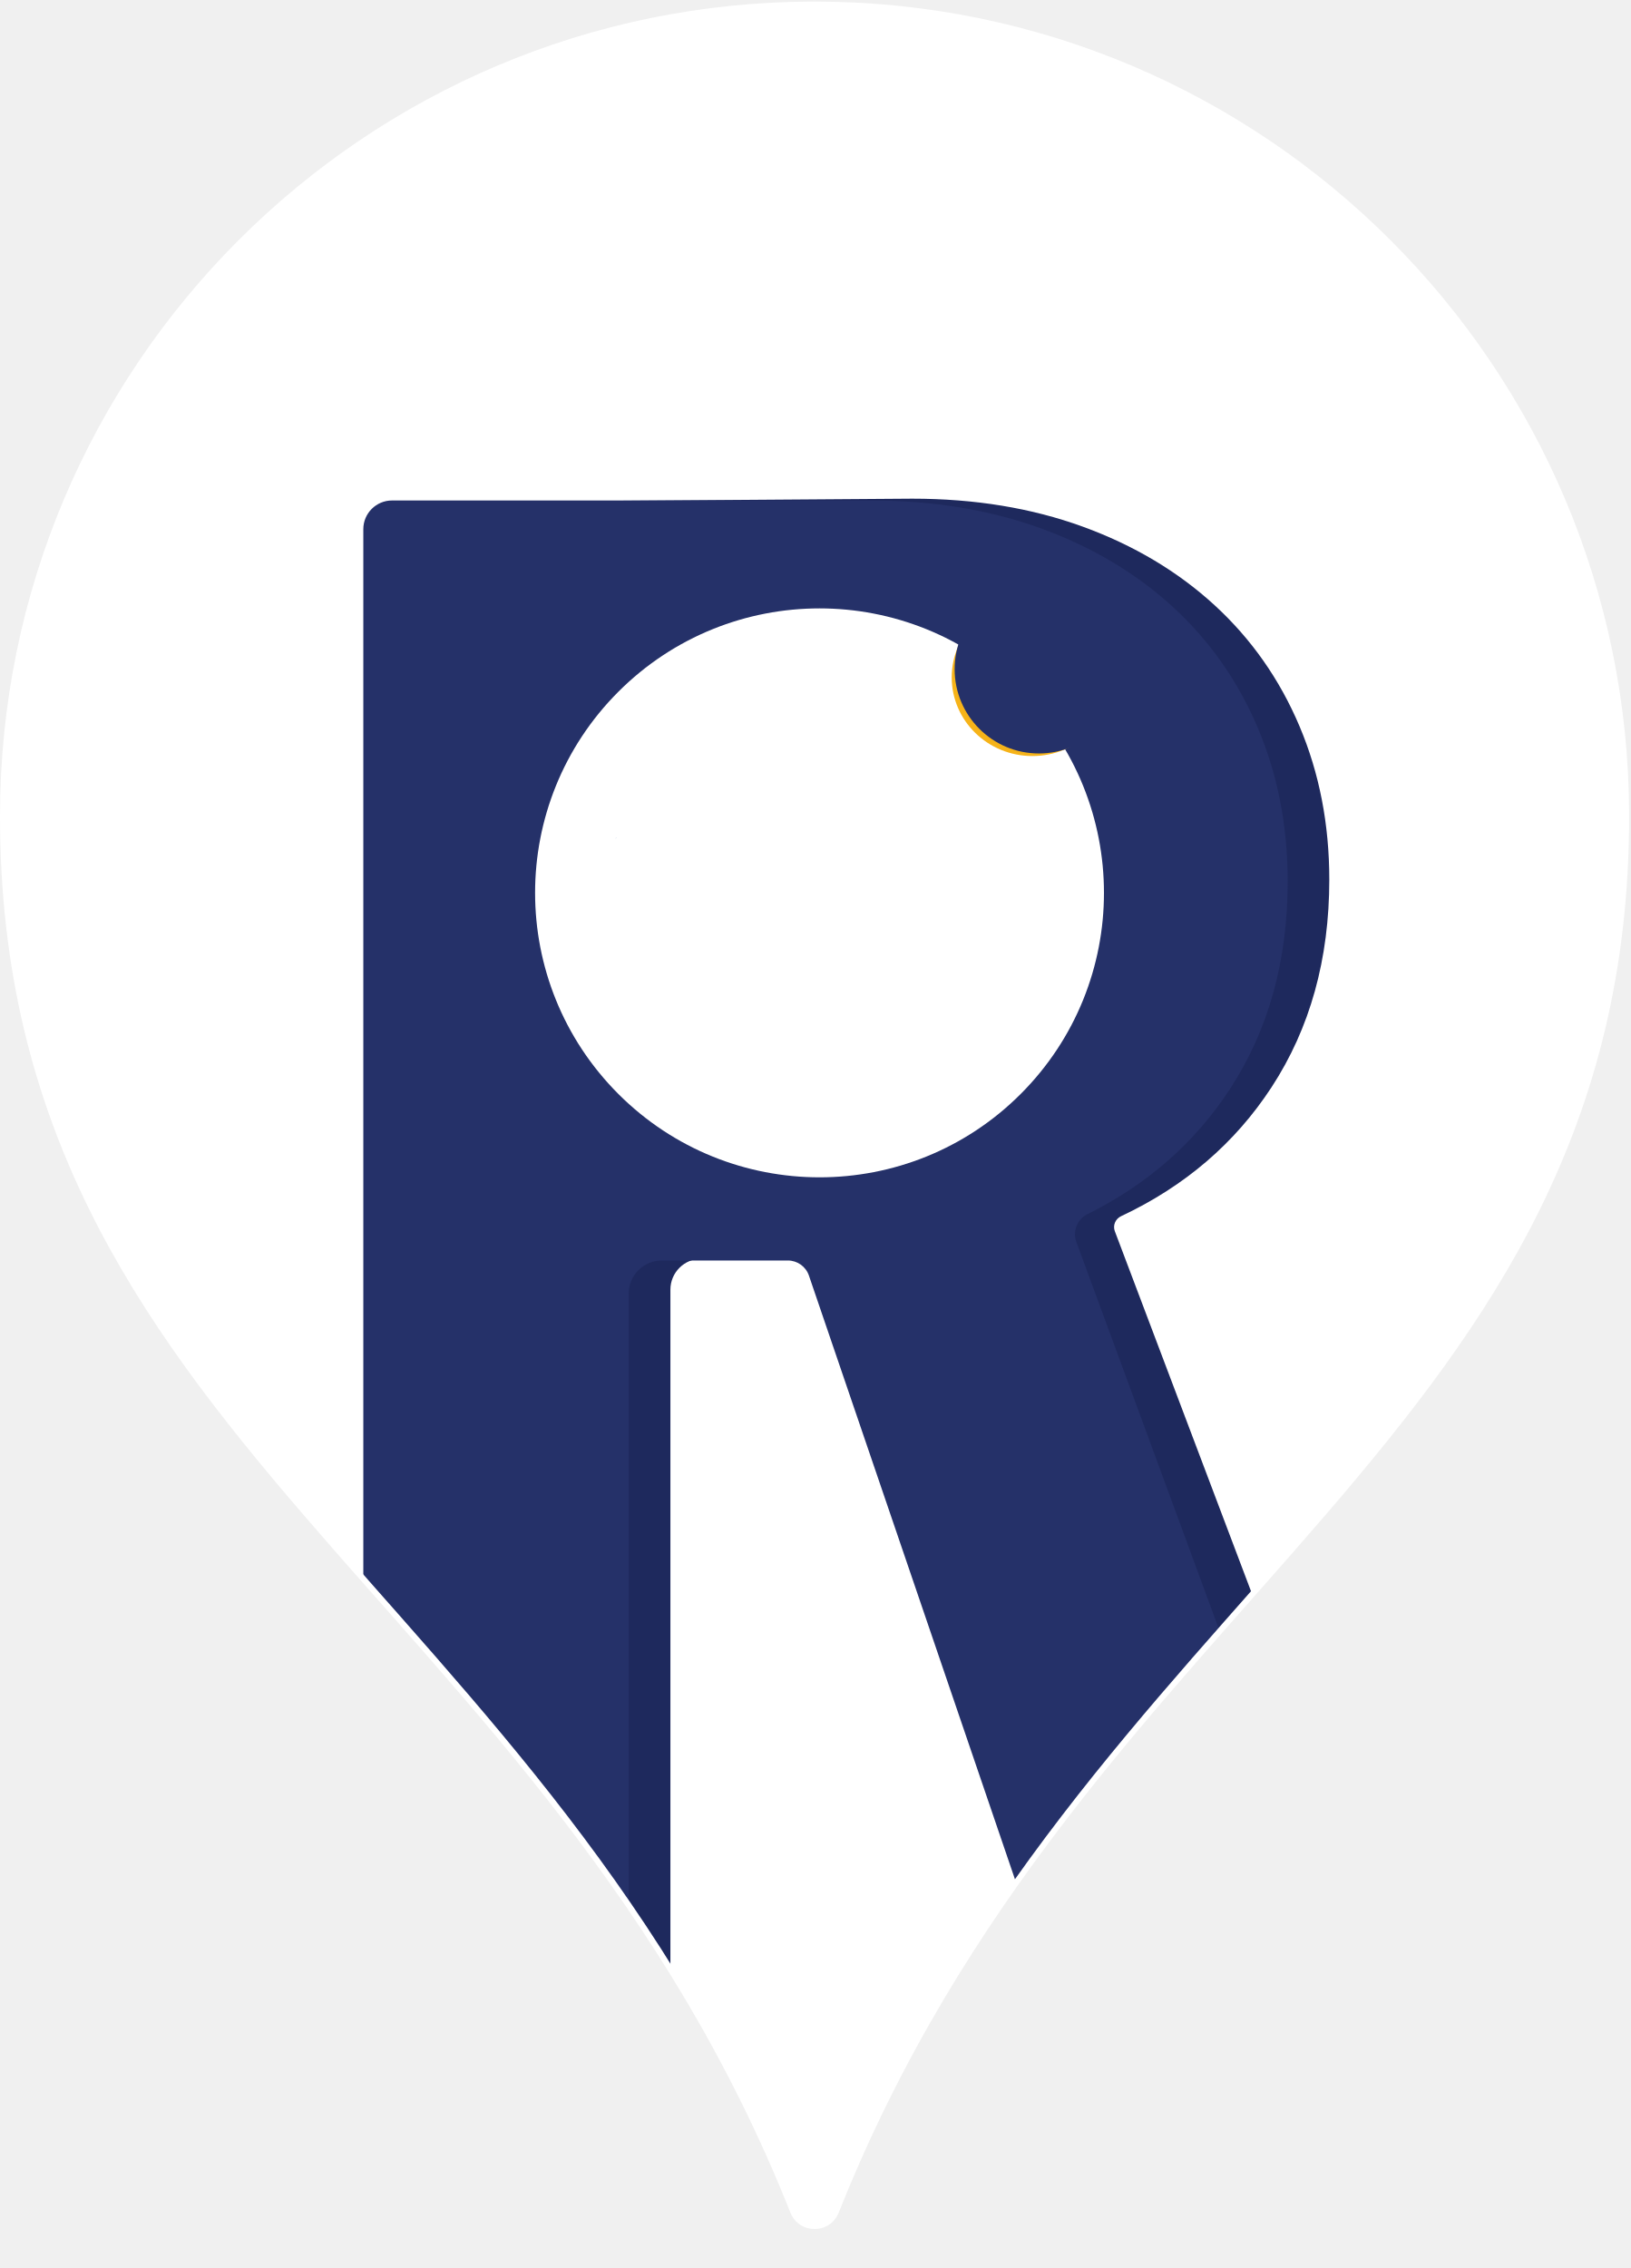
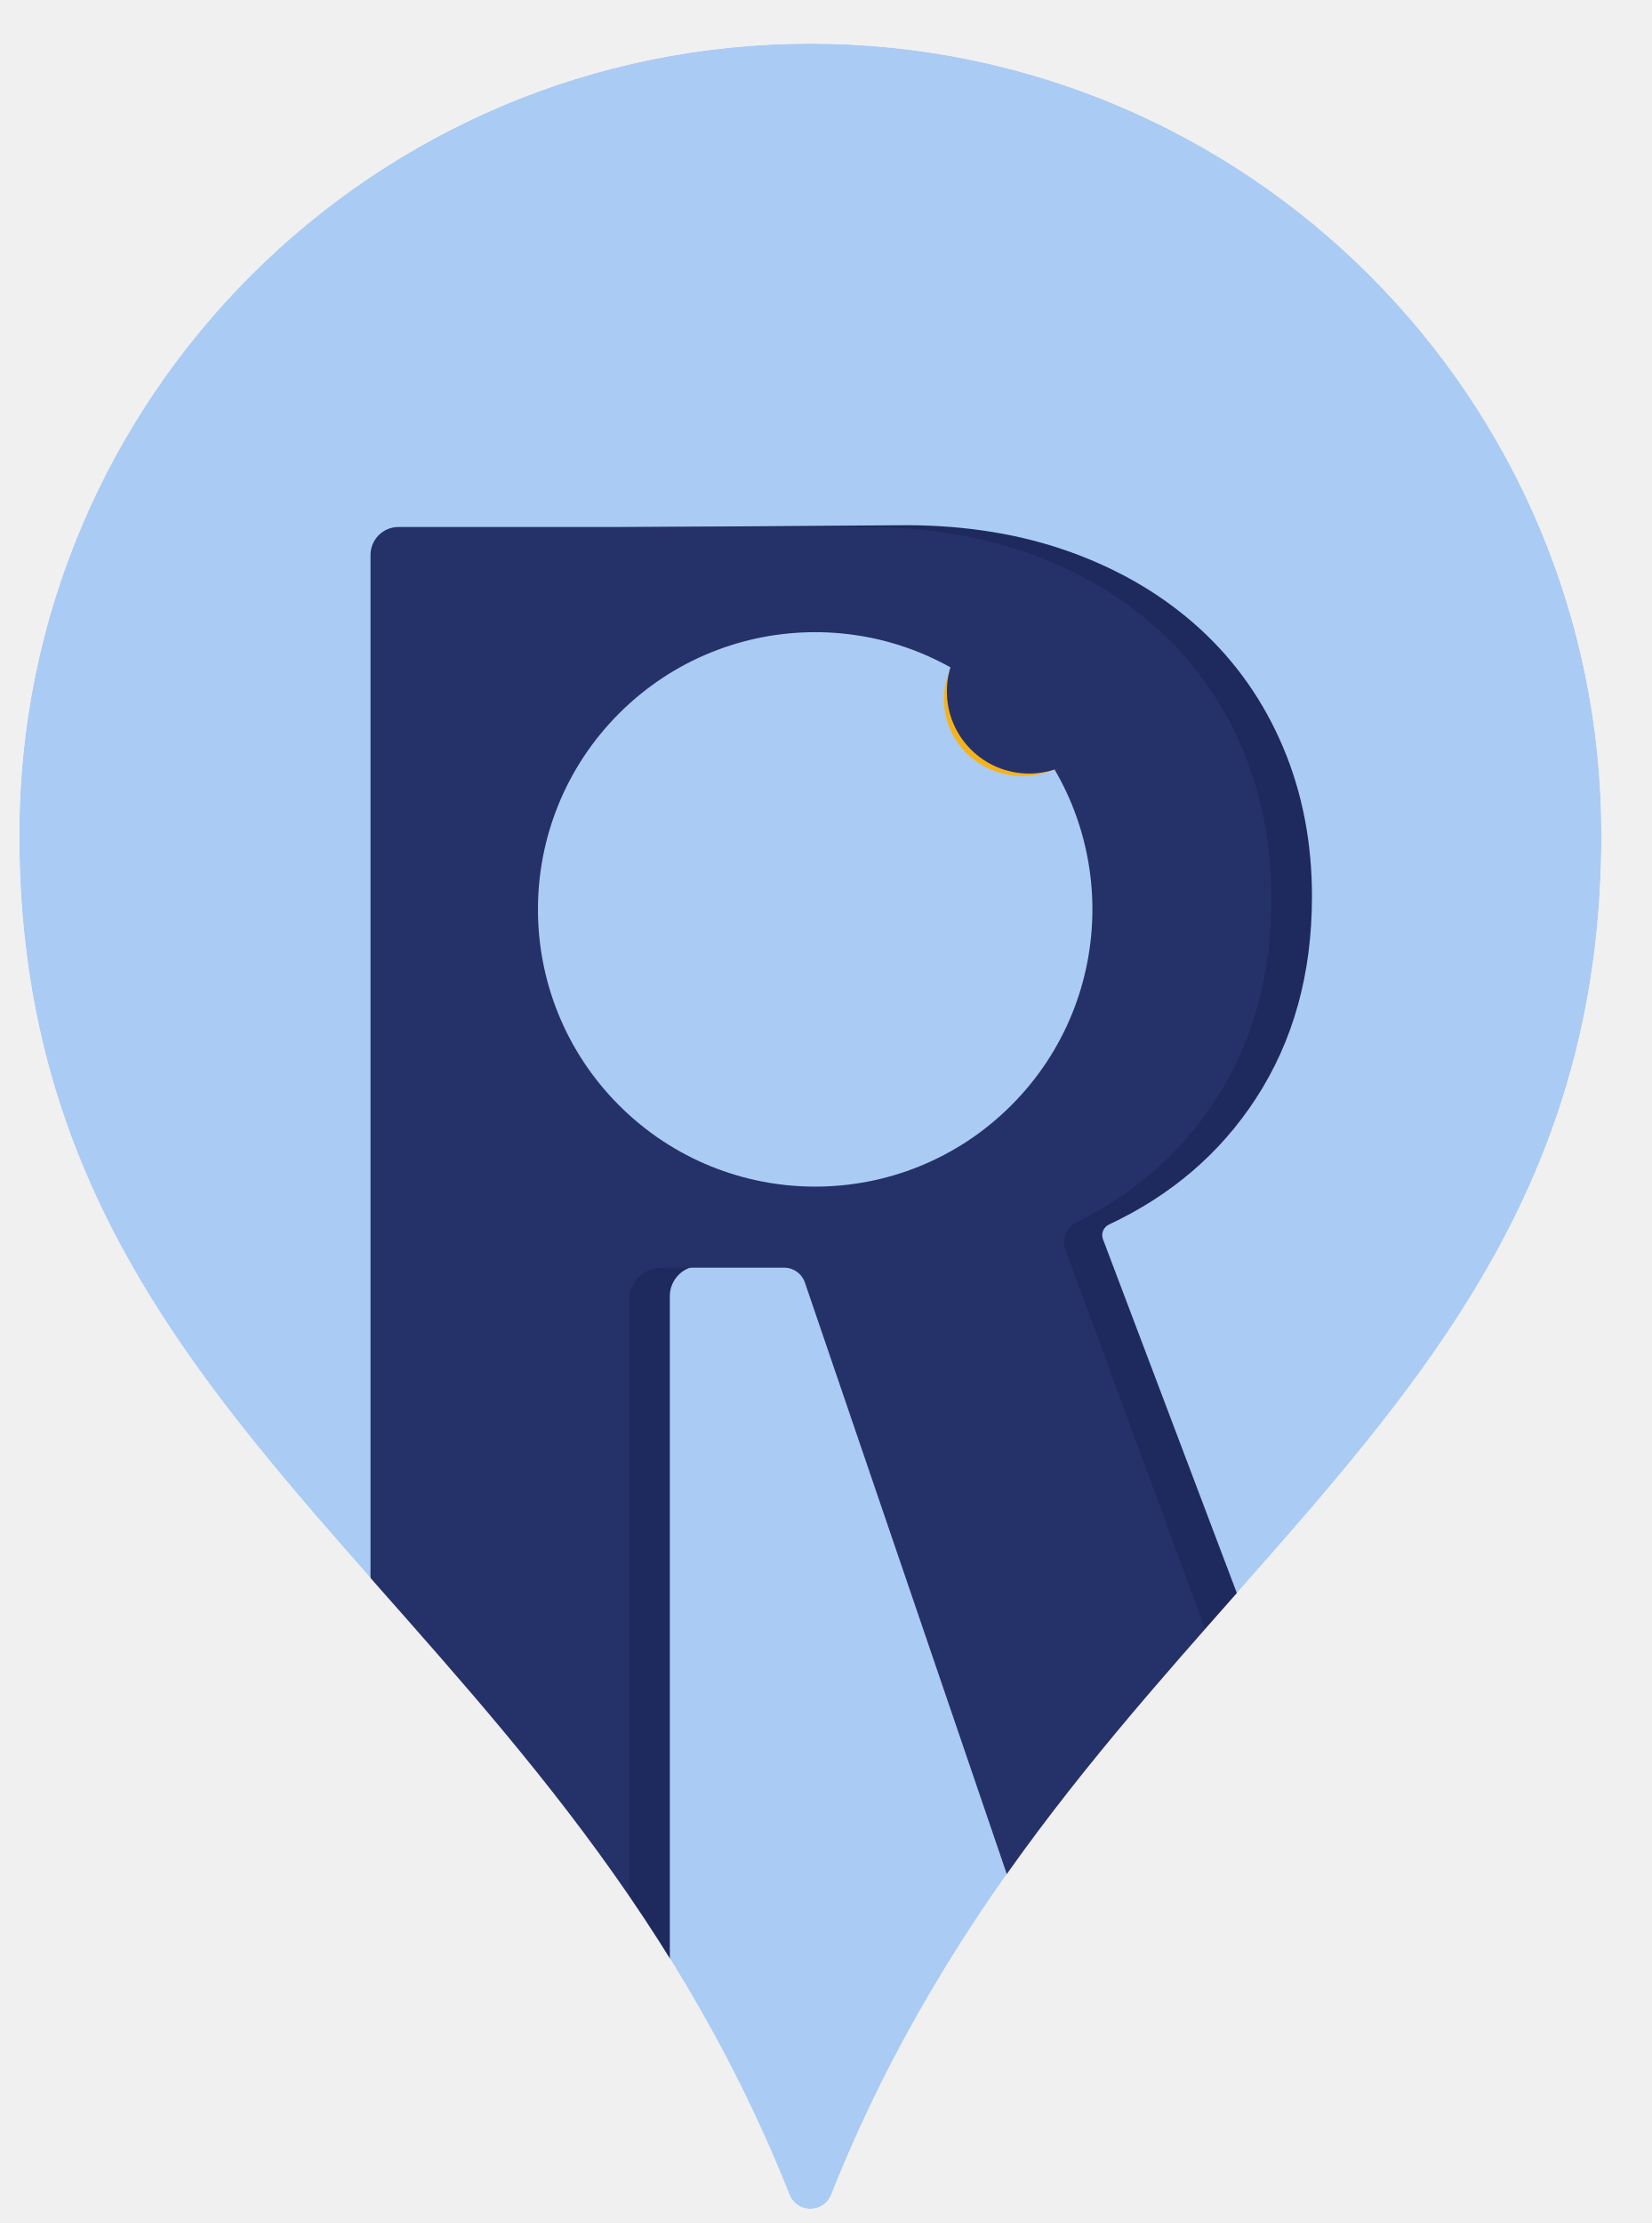
- <svg xmlns="http://www.w3.org/2000/svg" width="279" height="388" viewBox="0 0 279 388" fill="none">
-   <g clip-path="url(#clip0_4335_489)">
-     <mask id="mask0_4335_489" style="mask-type:luminance" maskUnits="userSpaceOnUse" x="0" y="0" width="279" height="381">
-       <path d="M139.36 0.77C62.67 0.77 0.5 62.94 0.5 139.63C0.5 245.41 93.34 271.86 135.69 378.33C137.02 381.67 141.71 381.67 143.04 378.33C185.38 271.86 278.23 245.41 278.23 139.63C278.22 62.94 216.05 0.77 139.36 0.77Z" fill="white" />
+ <svg xmlns="http://www.w3.org/2000/svg" width="26" height="35" viewBox="0 0 26 35" fill="none">
+   <g id="Clip path group">
+     <mask id="mask0_4529_1777" style="mask-type:luminance" maskUnits="userSpaceOnUse" x="0" y="0" width="26" height="35">
+       <g id="clippath">
+         <path id="Vector" d="M12.759 0.687C5.88 0.687 0.304 6.263 0.304 13.142C0.304 22.63 8.631 25.002 12.43 34.552C12.549 34.852 12.97 34.852 13.089 34.552C16.887 25.002 25.215 22.63 25.215 13.142C25.214 6.263 19.638 0.687 12.759 0.687Z" fill="white" />
+       </g>
    </mask>
-     <g mask="url(#mask0_4335_489)">
-       <path d="M139.36 0.77C62.67 0.77 0.5 62.94 0.5 139.63C0.5 245.41 93.34 271.86 135.69 378.33C137.02 381.67 141.71 381.67 143.04 378.33C185.38 271.86 278.23 245.41 278.23 139.63C278.22 62.94 216.05 0.77 139.36 0.77Z" fill="white" />
-       <path d="M183.55 129.14C192.243 129.14 199.29 122.093 199.29 113.4C199.29 104.707 192.243 97.66 183.55 97.66C174.857 97.66 167.81 104.707 167.81 113.4C167.81 122.093 174.857 129.14 183.55 129.14Z" fill="white" />
-       <path d="M185.42 321.96C183.15 321.96 181.61 320.93 180.79 318.87L145.77 218.53C145.1 216.62 143.3 215.34 141.27 215.34H119.99C117.07 215.34 114.7 217.71 114.7 220.63V337.67C114.7 338.8 113.78 339.72 112.65 339.72H71.34C70.21 339.72 69.29 338.8 69.29 337.67V88.57C69.29 86.77 70.82 85.91 72.61 85.91L156.07 85.31C166.77 85.31 176.5 86.91 185.26 90.1C194.01 93.29 201.52 97.77 207.81 103.54C214.09 109.31 218.93 116.2 222.33 124.23C225.73 132.26 227.43 141.01 227.43 150.48C227.43 164.07 224.14 175.91 217.55 186C211.29 195.58 202.71 202.94 191.81 208.06C190.83 208.52 190.36 209.64 190.74 210.64L231.45 318.25C231.86 319.28 231.86 320.16 231.45 320.88C231.04 321.6 230.32 321.96 229.29 321.96H185.43H185.42Z" fill="#1E295D" />
-       <path d="M181.28 333.38C179.01 333.38 177.47 332.35 176.65 330.29L138.4 218.22C137.87 216.67 136.42 215.64 134.79 215.64H113.23C110.1 215.64 107.56 218.18 107.56 221.31V328.05C107.56 330.38 105.67 332.26 103.35 332.26H66.37C64.04 332.26 62.16 330.37 62.16 328.05V90.53C62.16 87.82 64.36 85.62 67.07 85.62H148.95C159.65 85.62 169.38 87.22 178.14 90.41C186.89 93.6 194.4 98.08 200.69 103.85C206.97 109.62 211.81 116.51 215.21 124.54C218.61 132.57 220.31 141.32 220.31 150.79C220.31 164.38 217.02 176.22 210.43 186.31C204.43 195.49 196.31 202.62 186.06 207.71C184.31 208.58 183.48 210.62 184.15 212.46L227.32 329.69C227.73 330.72 227.73 331.6 227.32 332.32C226.91 333.04 226.19 333.4 225.16 333.4H181.3L181.28 333.38Z" fill="#253169" />
-       <mask id="path-6-inside-1_4335_489" fill="white">
-         <path d="M102.94 173.72C102.92 173.42 102.86 173.31 102.84 173.35C102.89 173.48 102.93 173.6 102.94 173.71V173.72Z" />
-       </mask>
-       <path d="M102.94 173.72C102.92 173.42 102.86 173.31 102.84 173.35C102.89 173.48 102.93 173.6 102.94 173.71V173.72Z" fill="#346287" />
-       <path d="M102.94 173.72L101.942 173.787L103.94 173.72H102.94ZM102.84 173.35L101.946 172.903L101.748 173.297L101.907 173.709L102.84 173.35ZM102.94 173.71H103.94V173.665L103.936 173.62L102.94 173.71ZM103.938 173.654C103.925 173.459 103.896 173.263 103.839 173.091C103.822 173.04 103.757 172.843 103.592 172.667C103.525 172.594 103.246 172.314 102.784 172.344C102.26 172.379 102.015 172.763 101.946 172.903L103.735 173.797C103.67 173.927 103.431 174.306 102.914 174.34C102.46 174.37 102.189 174.095 102.13 174.031C102.042 173.936 101.996 173.848 101.979 173.815C101.958 173.773 101.947 173.74 101.941 173.724C101.924 173.672 101.935 173.682 101.942 173.787L103.938 173.654ZM101.907 173.709C101.928 173.764 101.939 173.797 101.945 173.818C101.951 173.839 101.947 173.83 101.944 173.801L103.936 173.62C103.912 173.359 103.825 173.125 103.773 172.991L101.907 173.709ZM101.94 173.71V173.72H103.94V173.71H101.94Z" fill="white" mask="url(#path-6-inside-1_4335_489)" />
-       <path d="M170.231 182.764C186.808 166.186 186.808 139.308 170.231 122.73C153.653 106.153 126.775 106.153 110.197 122.73C93.62 139.308 93.62 166.186 110.197 182.764C126.775 199.342 153.653 199.342 170.231 182.764Z" fill="white" stroke="white" stroke-width="12.43" stroke-miterlimit="10" />
-       <g opacity="0.9">
-         <mask id="path-9-inside-2_4335_489" fill="white">
-           <path d="M105.5 143.26C105.5 143.26 105.31 143.47 105.26 143.52C105.37 143.37 105.46 143.25 105.5 143.26Z" />
-         </mask>
-         <path d="M105.5 143.26C105.5 143.26 105.31 143.47 105.26 143.52C105.37 143.37 105.46 143.25 105.5 143.26Z" fill="#4066B0" />
-         <path d="M105.5 143.26L106.242 143.931L107.36 142.695L105.743 142.29L105.5 143.26ZM105.26 143.52L104.454 142.929L105.967 144.227L105.26 143.52ZM105.5 143.26C104.758 142.589 104.758 142.589 104.758 142.589C104.758 142.589 104.758 142.589 104.758 142.589C104.758 142.589 104.758 142.589 104.758 142.589C104.758 142.589 104.758 142.589 104.758 142.59C104.758 142.59 104.758 142.59 104.758 142.59C104.758 142.59 104.757 142.591 104.757 142.592C104.755 142.593 104.753 142.595 104.751 142.598C104.746 142.604 104.738 142.612 104.729 142.622C104.711 142.641 104.687 142.668 104.661 142.697C104.635 142.725 104.608 142.754 104.586 142.778C104.56 142.806 104.551 142.815 104.553 142.813L105.967 144.227C106.012 144.183 106.09 144.098 106.137 144.047C106.164 144.016 106.191 143.987 106.21 143.966C106.219 143.956 106.227 143.947 106.233 143.941C106.235 143.938 106.238 143.936 106.239 143.934C106.24 143.933 106.24 143.932 106.241 143.932C106.241 143.932 106.241 143.932 106.241 143.931C106.241 143.931 106.241 143.931 106.241 143.931C106.242 143.931 106.242 143.931 106.242 143.931C106.242 143.931 106.242 143.931 106.242 143.931C106.242 143.931 106.242 143.931 105.5 143.26ZM106.066 144.112C106.094 144.074 106.115 144.045 106.134 144.021C106.143 144.01 106.149 144.001 106.155 143.994C106.16 143.988 106.162 143.985 106.161 143.986C106.161 143.986 106.155 143.994 106.143 144.005C106.133 144.015 106.109 144.039 106.072 144.067C106.041 144.092 105.966 144.146 105.856 144.19C105.748 144.234 105.528 144.298 105.257 144.23L105.743 142.29C105.462 142.22 105.23 142.286 105.109 142.335C104.986 142.384 104.897 142.448 104.85 142.484C104.755 142.558 104.685 142.636 104.651 142.675C104.578 142.759 104.502 142.863 104.454 142.929L106.066 144.112Z" fill="white" mask="url(#path-9-inside-2_4335_489)" />
+     <g mask="url(#mask0_4529_1777)">
+       <g id="Group">
+         <path id="Vector_2" d="M12.759 0.687C5.88 0.687 0.304 6.263 0.304 13.142C0.304 22.63 8.631 25.002 12.43 34.552C12.549 34.852 12.97 34.852 13.089 34.552C16.887 25.002 25.215 22.63 25.215 13.142C25.214 6.263 19.638 0.687 12.759 0.687Z" fill="#AACBF4" />
+         <path id="Vector_3" d="M16.722 12.201C17.502 12.201 18.134 11.569 18.134 10.789C18.134 10.009 17.502 9.377 16.722 9.377C15.943 9.377 15.31 10.009 15.31 10.789C15.31 11.569 15.943 12.201 16.722 12.201Z" fill="#AACBF4" />
+         <g id="Group_2">
+           <path id="Vector_4" d="M16.89 29.495C16.687 29.495 16.549 29.403 16.475 29.218L13.334 20.218C13.274 20.047 13.112 19.932 12.93 19.932H11.021C10.759 19.932 10.547 20.145 10.547 20.407V30.905C10.547 31.006 10.464 31.088 10.363 31.088H6.658C6.556 31.088 6.474 31.006 6.474 30.905V8.561C6.474 8.4 6.611 8.323 6.772 8.323L14.258 8.269C15.217 8.269 16.09 8.413 16.876 8.699C17.661 8.985 18.334 9.387 18.898 9.904C19.462 10.422 19.896 11.04 20.201 11.76C20.506 12.48 20.658 13.265 20.658 14.114C20.658 15.334 20.363 16.395 19.772 17.3C19.211 18.16 18.441 18.82 17.463 19.279C17.375 19.32 17.333 19.421 17.367 19.511L21.019 29.163C21.056 29.255 21.056 29.334 21.019 29.399C20.982 29.463 20.918 29.495 20.825 29.495H16.891H16.89Z" fill="#1E295D" />
+           <path id="Vector_5" d="M16.519 30.52C16.315 30.52 16.177 30.427 16.104 30.243L12.673 20.191C12.625 20.052 12.495 19.959 12.349 19.959H10.415C10.134 19.959 9.906 20.187 9.906 20.468V30.042C9.906 30.251 9.737 30.419 9.529 30.419H6.212C6.003 30.419 5.834 30.25 5.834 30.042V8.737C5.834 8.494 6.032 8.297 6.275 8.297H13.619C14.579 8.297 15.451 8.44 16.237 8.727C17.022 9.013 17.696 9.414 18.26 9.932C18.823 10.45 19.257 11.068 19.562 11.788C19.867 12.508 20.02 13.293 20.02 14.142C20.02 15.361 19.724 16.423 19.133 17.328C18.595 18.152 17.867 18.791 16.948 19.248C16.791 19.326 16.716 19.509 16.776 19.674L20.648 30.189C20.685 30.281 20.685 30.36 20.648 30.425C20.612 30.489 20.547 30.522 20.455 30.522H16.521L16.519 30.52Z" fill="#253169" />
+           <g id="Group_3">
+             <g id="Group_4">
+               <g id="Vector_6">
+                 <mask id="path-6-inside-1_4529_1777" fill="white">
+                   <path d="M9.492 16.199C9.49 16.172 9.485 16.162 9.483 16.166C9.488 16.177 9.491 16.188 9.492 16.198V16.199Z" />
+                 </mask>
+                 <path d="M9.492 16.199C9.49 16.172 9.485 16.162 9.483 16.166C9.488 16.177 9.491 16.188 9.492 16.198V16.199Z" fill="#346287" />
+                 <path d="M9.492 16.199L9.403 16.205L9.582 16.199H9.492ZM9.483 16.166L9.403 16.126L9.385 16.161L9.399 16.198L9.483 16.166ZM9.492 16.198H9.582L9.581 16.19L9.492 16.198ZM9.582 16.193C9.58 16.175 9.578 16.158 9.573 16.142C9.571 16.138 9.565 16.12 9.551 16.104C9.545 16.098 9.52 16.073 9.478 16.076C9.431 16.079 9.409 16.113 9.403 16.126L9.563 16.206C9.558 16.218 9.536 16.252 9.49 16.255C9.449 16.257 9.425 16.233 9.419 16.227C9.412 16.218 9.407 16.21 9.406 16.207C9.404 16.204 9.403 16.201 9.403 16.199C9.401 16.195 9.402 16.195 9.403 16.205L9.582 16.193ZM9.399 16.198C9.401 16.203 9.402 16.206 9.403 16.208C9.403 16.21 9.403 16.209 9.403 16.206L9.581 16.19C9.579 16.166 9.571 16.145 9.567 16.134L9.399 16.198ZM9.402 16.198V16.199H9.582V16.198H9.402Z" fill="#AACBF4" mask="url(#path-6-inside-1_4529_1777)" />
+               </g>
+               <path id="Vector_7" d="M15.528 17.01C17.015 15.523 17.015 13.113 15.528 11.626C14.041 10.139 11.63 10.139 10.143 11.626C8.656 13.113 8.656 15.523 10.143 17.01C11.63 18.497 14.041 18.497 15.528 17.01Z" fill="#AACBF4" stroke="#AACBF4" stroke-width="1.115" stroke-miterlimit="10" />
+             </g>
+             <g id="Group_5" opacity="0.9">
+               <g id="Vector_8">
+                 <mask id="path-9-inside-2_4529_1777" fill="white">
+                   <path d="M9.722 13.467C9.722 13.467 9.705 13.486 9.7 13.49C9.71 13.477 9.718 13.466 9.722 13.467Z" />
+                 </mask>
+                 <path d="M9.722 13.467C9.722 13.467 9.705 13.486 9.7 13.49C9.71 13.477 9.718 13.466 9.722 13.467Z" fill="#4066B0" />
+                 <path d="M9.722 13.467L9.788 13.527L9.889 13.416L9.743 13.38L9.722 13.467ZM9.7 13.49L9.628 13.437L9.764 13.554L9.7 13.49ZM9.722 13.467C9.655 13.407 9.655 13.407 9.655 13.407C9.655 13.407 9.655 13.407 9.655 13.407C9.655 13.407 9.655 13.407 9.655 13.407C9.655 13.407 9.655 13.407 9.655 13.407C9.655 13.407 9.655 13.407 9.655 13.407C9.655 13.407 9.655 13.407 9.655 13.407C9.655 13.407 9.655 13.407 9.655 13.408C9.654 13.408 9.653 13.409 9.653 13.41C9.651 13.412 9.649 13.414 9.646 13.416C9.644 13.419 9.642 13.422 9.64 13.424C9.637 13.426 9.637 13.427 9.637 13.427L9.764 13.554C9.768 13.55 9.775 13.542 9.779 13.538C9.781 13.535 9.784 13.532 9.785 13.53C9.786 13.53 9.787 13.529 9.787 13.528C9.788 13.528 9.788 13.528 9.788 13.527C9.788 13.527 9.788 13.527 9.788 13.527C9.788 13.527 9.788 13.527 9.788 13.527C9.788 13.527 9.788 13.527 9.788 13.527C9.788 13.527 9.788 13.527 9.788 13.527C9.788 13.527 9.788 13.527 9.788 13.527C9.788 13.527 9.788 13.527 9.722 13.467ZM9.773 13.543C9.775 13.54 9.777 13.537 9.779 13.535C9.779 13.534 9.78 13.534 9.78 13.533C9.781 13.532 9.781 13.532 9.781 13.532C9.781 13.532 9.78 13.533 9.779 13.534C9.779 13.535 9.776 13.537 9.773 13.54C9.77 13.542 9.764 13.546 9.754 13.55C9.744 13.554 9.724 13.56 9.7 13.554L9.743 13.38C9.718 13.374 9.698 13.38 9.687 13.384C9.676 13.389 9.668 13.394 9.663 13.398C9.655 13.404 9.649 13.411 9.646 13.415C9.639 13.422 9.632 13.431 9.628 13.437L9.773 13.543Z" fill="#AACBF4" mask="url(#path-9-inside-2_4529_1777)" />
+               </g>
+             </g>
+           </g>
+           <path id="Vector_9" d="M16.102 12.218C16.785 12.218 17.34 11.678 17.34 11.011C17.34 10.344 16.785 9.804 16.102 9.804C15.418 9.804 14.864 10.344 14.864 11.011C14.864 11.678 15.418 12.218 16.102 12.218Z" fill="#F6B319" />
+           <path id="Vector_10" d="M16.202 12.179C16.917 12.179 17.496 11.6 17.496 10.886C17.496 10.171 16.917 9.592 16.202 9.592C15.488 9.592 14.909 10.171 14.909 10.886C14.909 11.6 15.488 12.179 16.202 12.179Z" fill="#253169" />
+         </g>
      </g>
-       <path d="M176.63 129.34C184.251 129.34 190.43 123.314 190.43 115.88C190.43 108.446 184.251 102.42 176.63 102.42C169.008 102.42 162.83 108.446 162.83 115.88C162.83 123.314 169.008 129.34 176.63 129.34Z" fill="#F6B319" />
-       <path d="M177.75 128.9C185.714 128.9 192.17 122.444 192.17 114.48C192.17 106.516 185.714 100.06 177.75 100.06C169.786 100.06 163.33 106.516 163.33 114.48C163.33 122.444 169.786 128.9 177.75 128.9Z" fill="#253169" />
    </g>
-     <path d="M139.36 0.77C62.67 0.77 0.5 62.94 0.5 139.63C0.5 245.41 93.34 271.86 135.69 378.33C137.02 381.67 141.71 381.67 143.04 378.33C185.38 271.86 278.23 245.41 278.23 139.63C278.22 62.94 216.05 0.77 139.36 0.77Z" stroke="white" stroke-miterlimit="10" />
  </g>
-   <defs>
-     <clipPath id="clip0_4335_489">
-       <rect width="278.72" height="387.38" fill="white" />
-     </clipPath>
-   </defs>
</svg>
